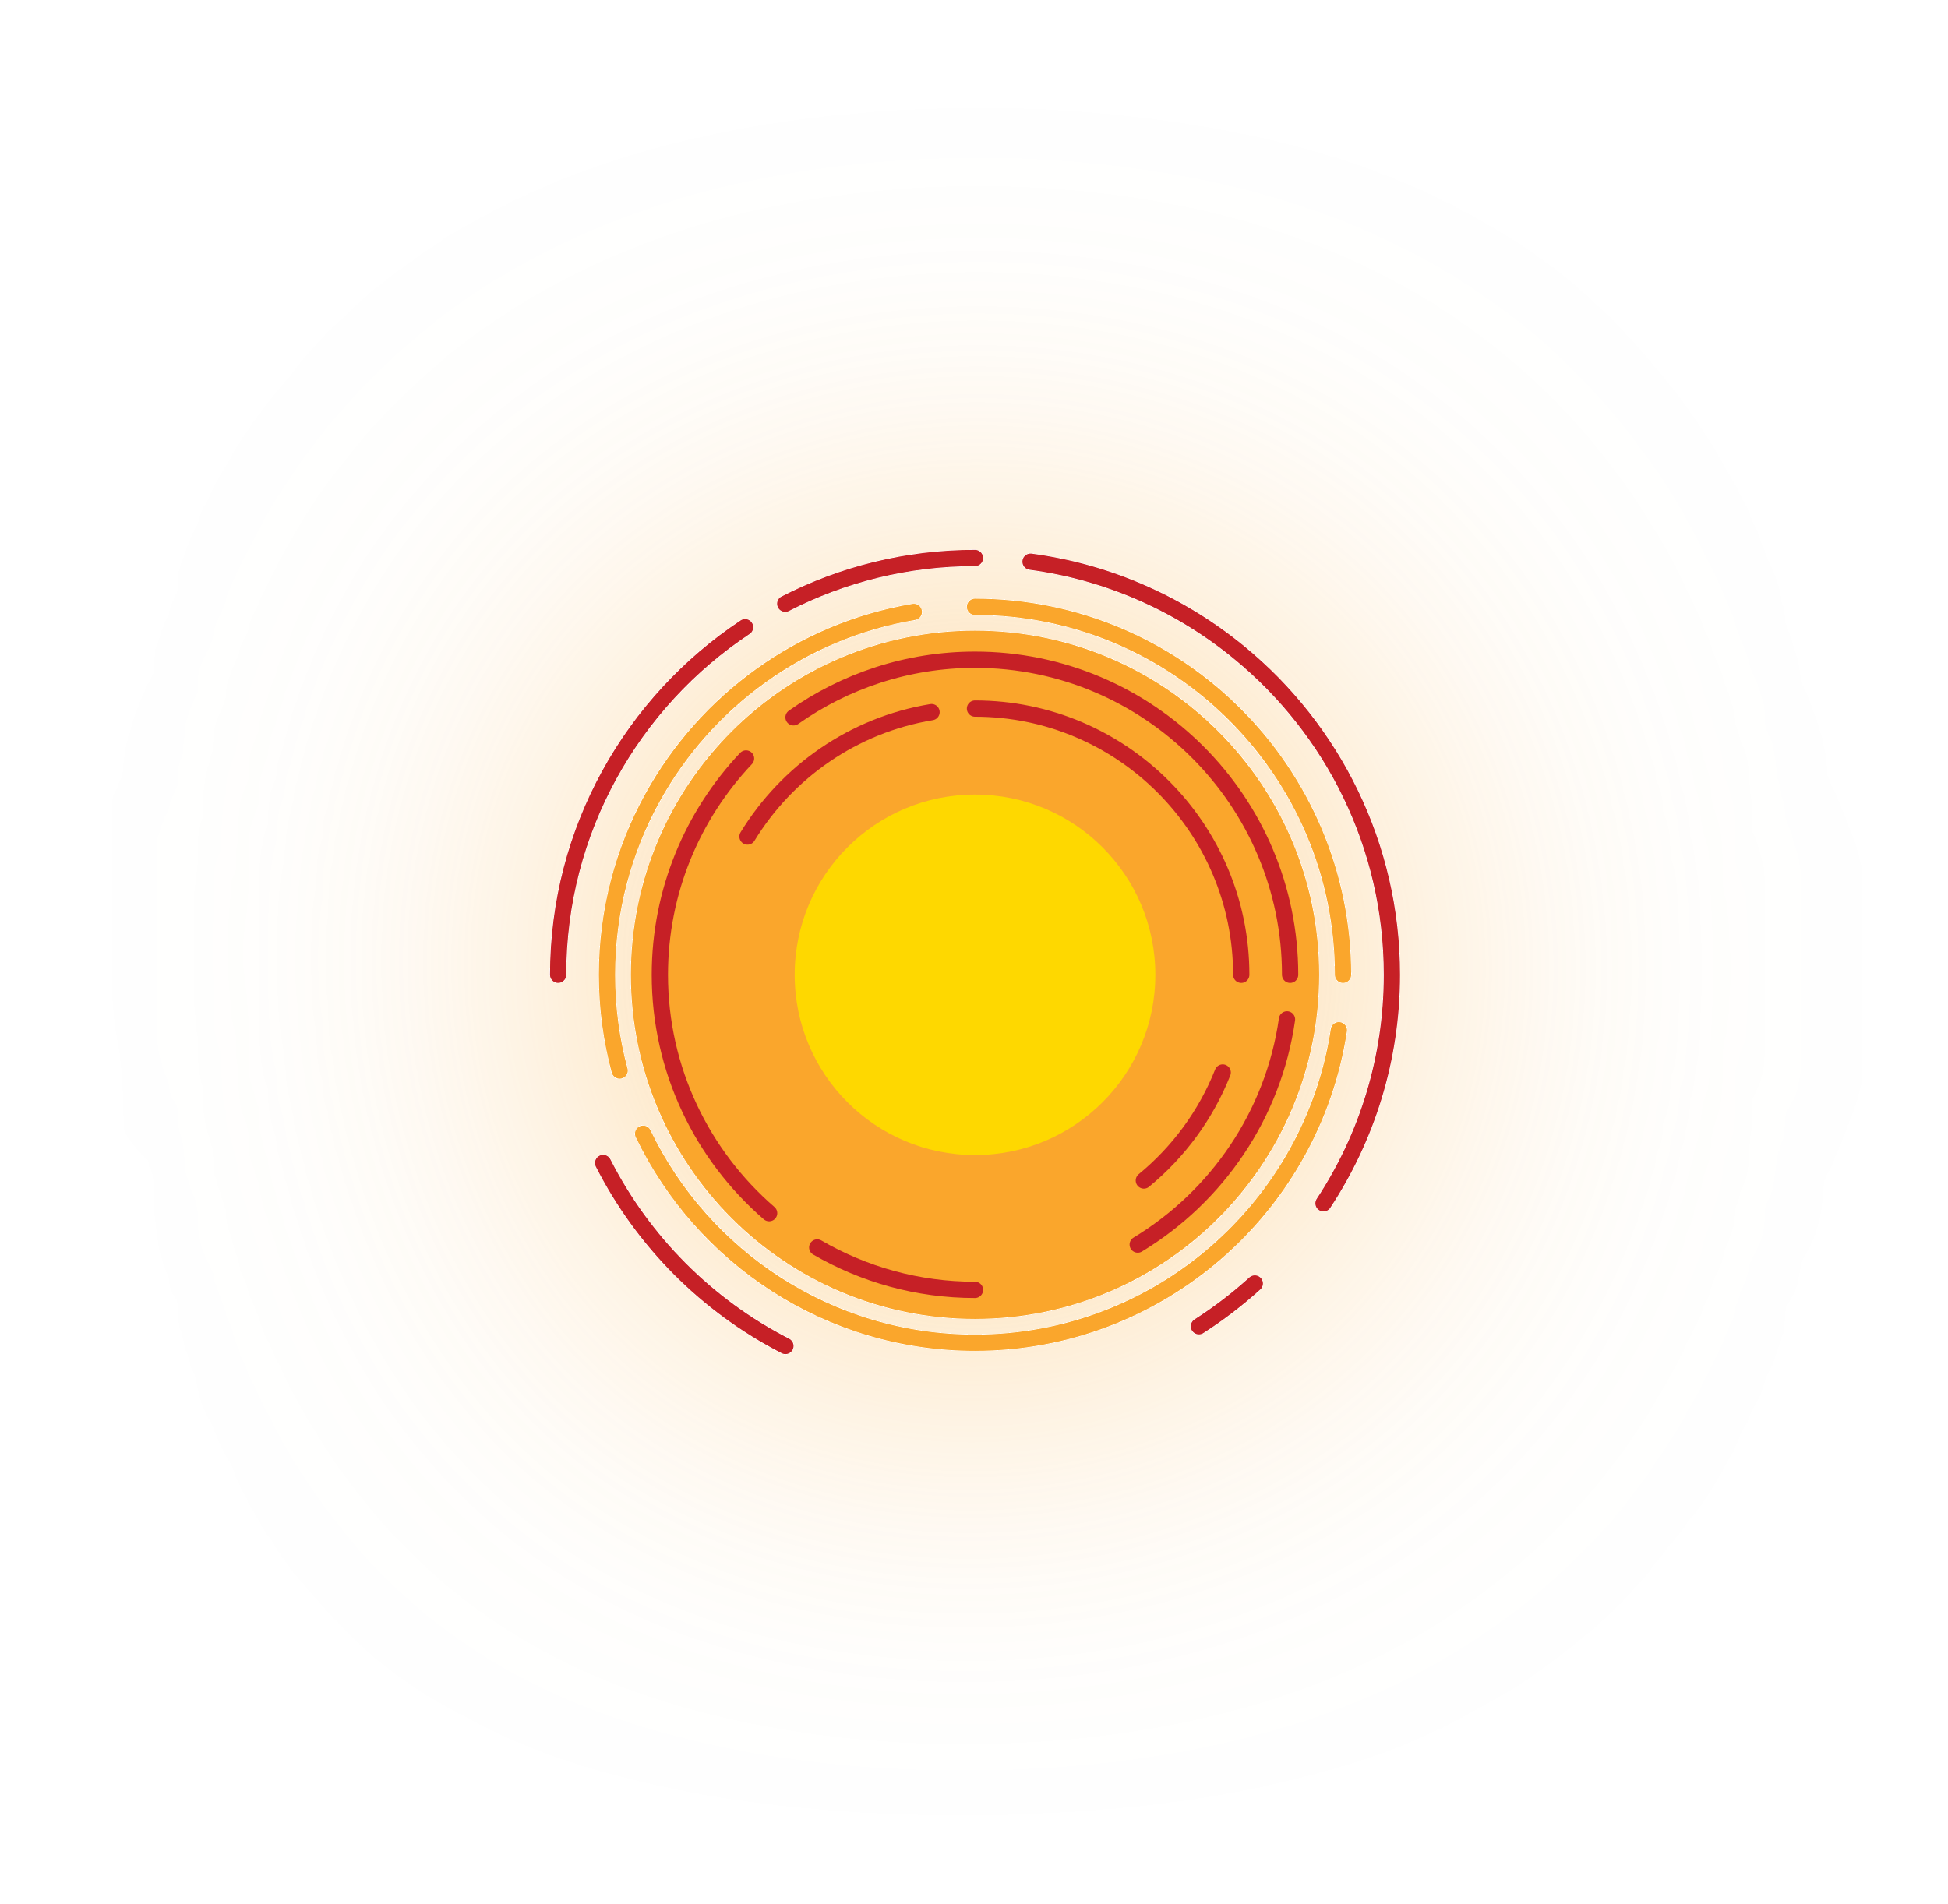
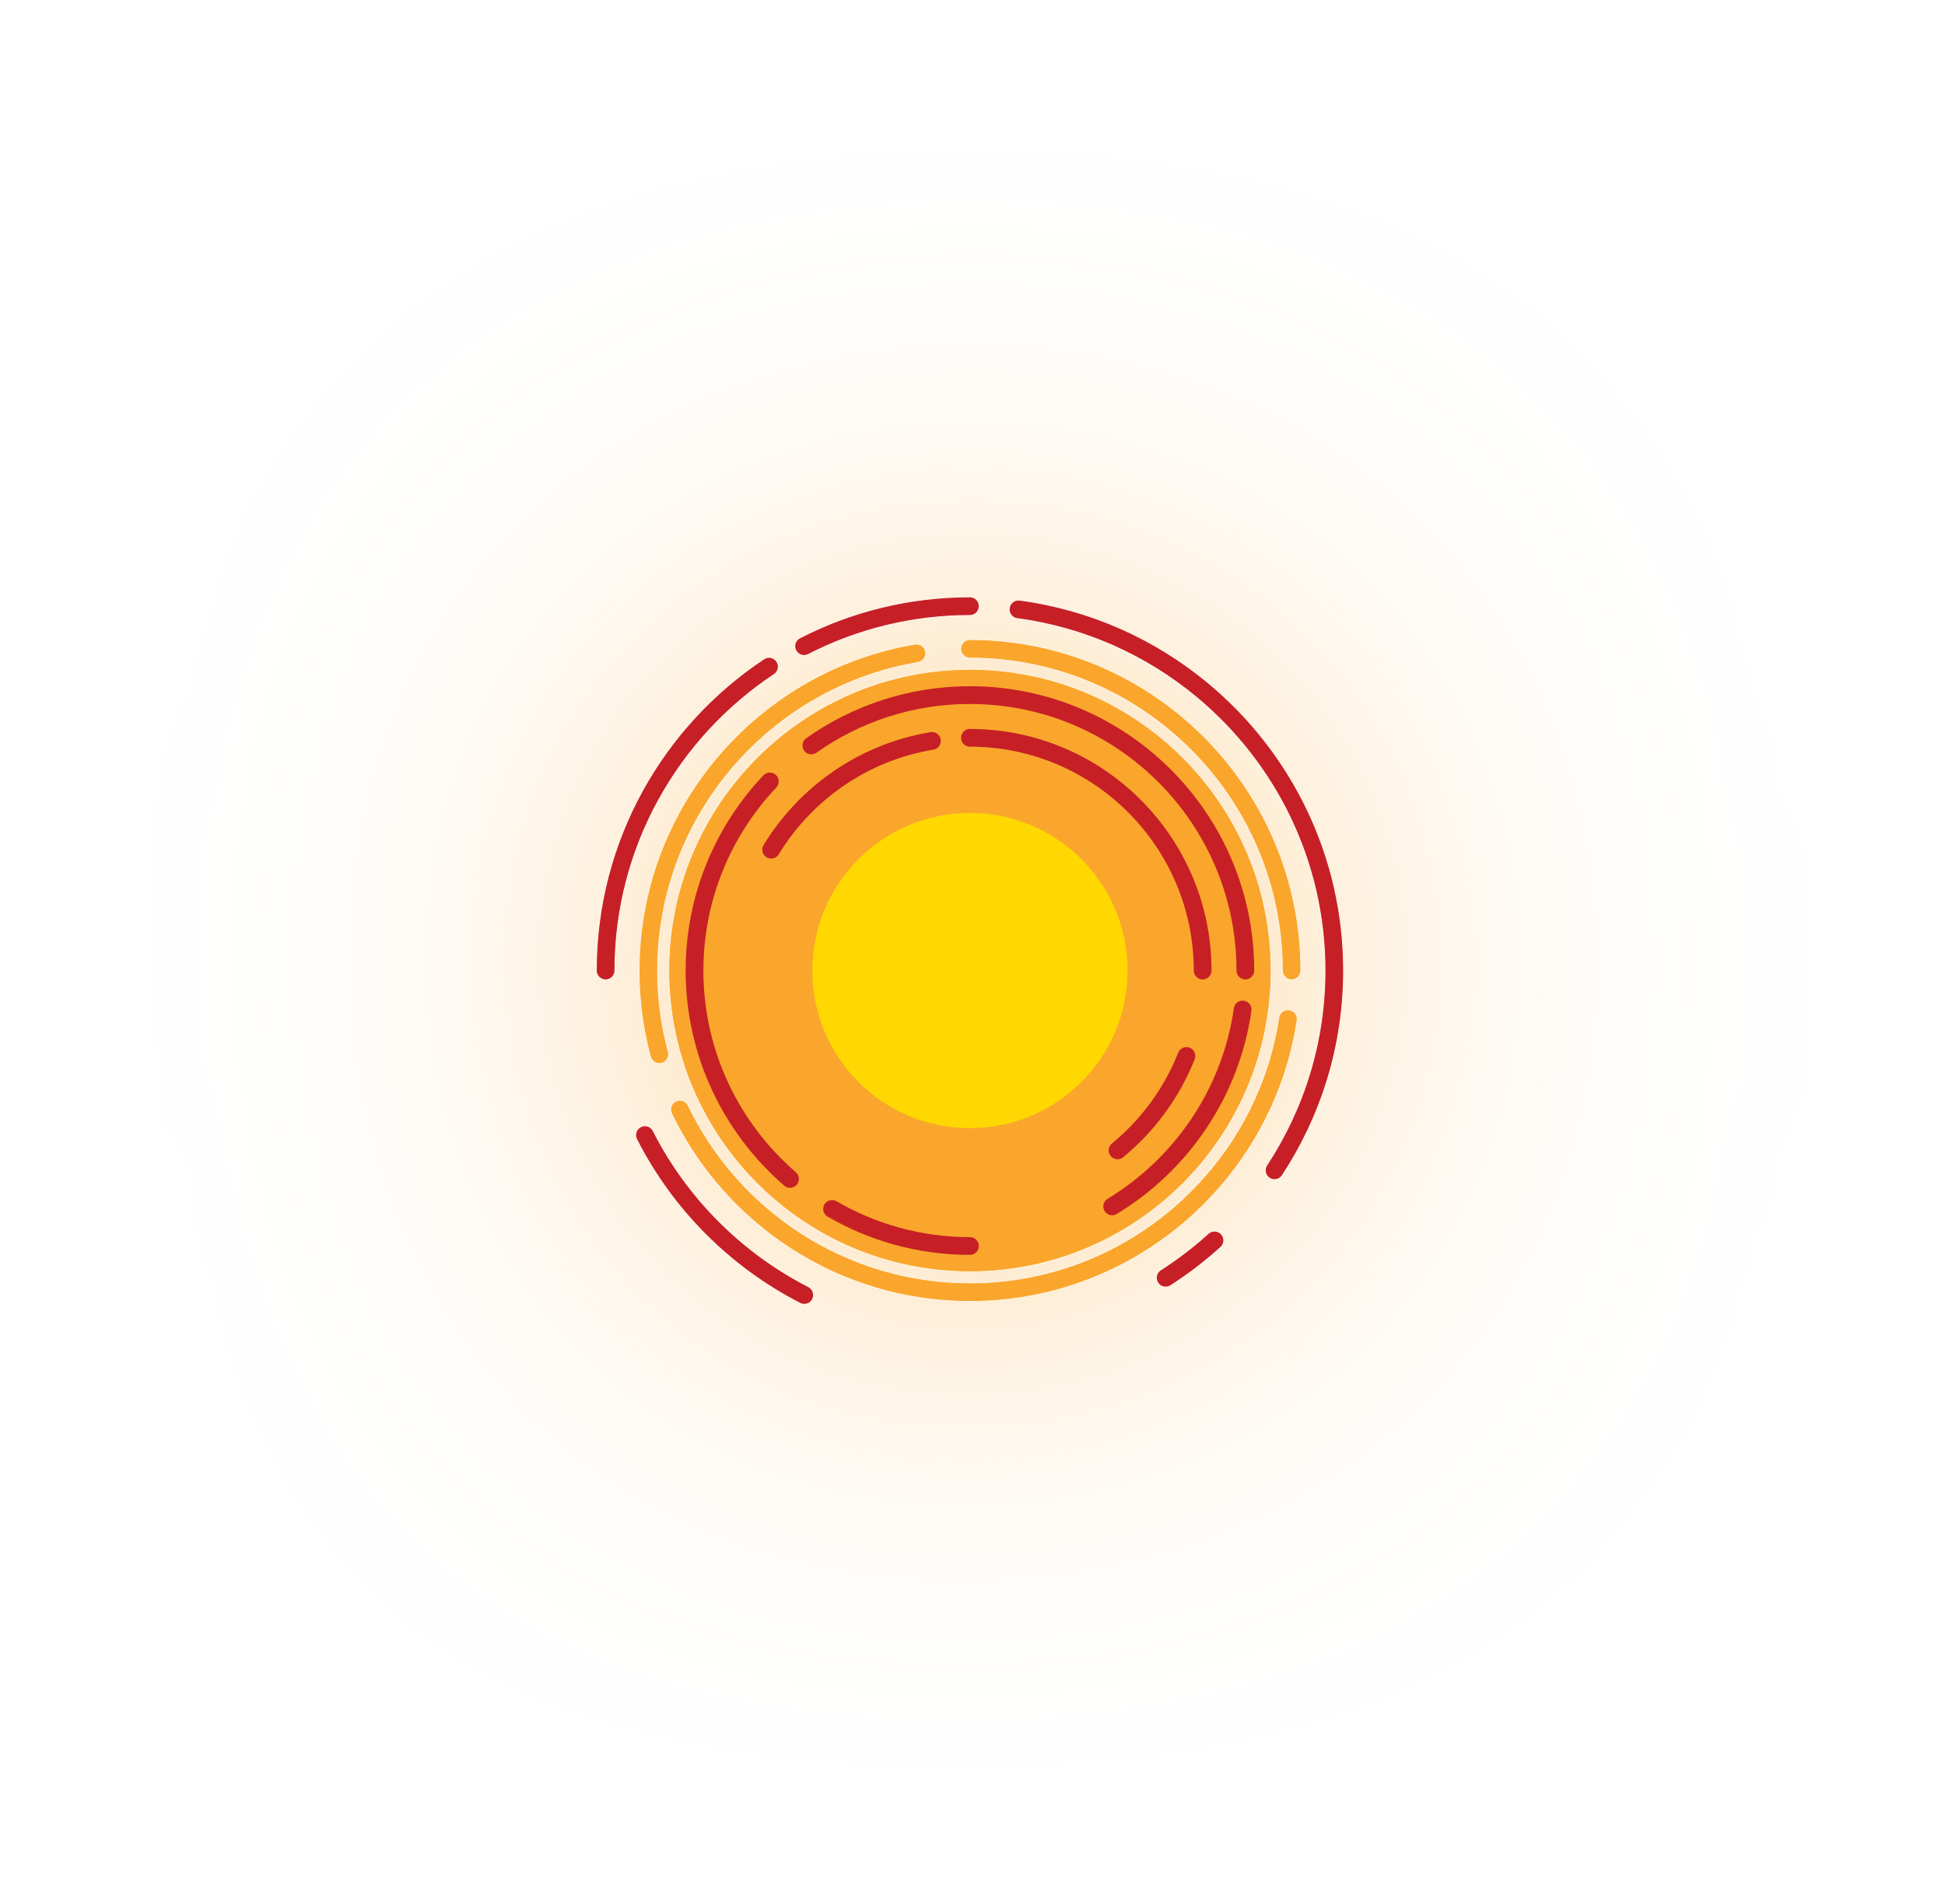
- <svg xmlns="http://www.w3.org/2000/svg" width="356" height="348" viewBox="0 0 356 348" fill="none">
+ <svg xmlns="http://www.w3.org/2000/svg" width="326" height="319" viewBox="0 0 326 319" fill="none">
  <g filter="url(#filter0_d_3_24607)">
-     <path d="M113.24 195.68C111.73 190.1 110.93 184.23 110.93 178.18C110.93 166.44 113.95 155.4 119.26 145.78C129 128.14 146.43 115.31 167 111.85" stroke="#FAA62C" stroke-width="2.975" stroke-miterlimit="10" stroke-linecap="round" stroke-linejoin="round" />
-     <path d="M244.68 188.31C239.78 220.6 211.83 245.43 178.18 245.43C151.49 245.43 128.39 229.81 117.53 207.23" stroke="#FAA62C" stroke-width="2.975" stroke-miterlimit="10" stroke-linecap="round" stroke-linejoin="round" />
-     <path d="M178.18 110.92C215.27 110.92 245.44 141.09 245.44 178.18" stroke="#FAA62C" stroke-width="2.975" stroke-miterlimit="10" stroke-linecap="round" stroke-linejoin="round" />
-     <path d="M102 178.18C102 151.69 115.59 128.31 136.17 114.65" stroke="#C62026" stroke-width="2.975" stroke-miterlimit="10" stroke-linecap="round" stroke-linejoin="round" />
-     <path d="M143.54 246.02C129.22 238.68 117.51 226.93 110.22 212.58" stroke="#C62026" stroke-width="2.975" stroke-miterlimit="10" stroke-linecap="round" stroke-linejoin="round" />
-     <path d="M229.32 234.6C226.14 237.48 222.72 240.1 219.1 242.42" stroke="#C62026" stroke-width="2.975" stroke-miterlimit="10" stroke-linecap="round" stroke-linejoin="round" />
-     <path d="M188.33 102.67C202.74 104.59 215.89 110.56 226.6 119.4C243.55 133.38 254.37 154.54 254.37 178.18C254.37 193.59 249.77 207.95 241.87 219.95" stroke="#C62026" stroke-width="2.975" stroke-miterlimit="10" stroke-linecap="round" stroke-linejoin="round" />
-     <path d="M143.5 110.36C153.91 105.01 165.7 102 178.18 102" stroke="#C62026" stroke-width="2.975" stroke-miterlimit="10" stroke-linecap="round" stroke-linejoin="round" />
-     <path d="M241.08 178.18C241.08 212.92 212.92 241.08 178.18 241.08C143.44 241.08 115.29 212.92 115.29 178.18C115.29 143.44 143.45 115.28 178.18 115.28C212.92 115.28 241.08 143.44 241.08 178.18Z" fill="#FAA62C" />
-     <path d="M136.61 152.91C143.85 141.05 156.01 132.51 170.24 130.17" stroke="#C62026" stroke-width="2.975" stroke-miterlimit="10" stroke-linecap="round" stroke-linejoin="round" />
-     <path d="M223.45 196.04C220.38 203.79 215.38 210.57 209.04 215.78" stroke="#C62026" stroke-width="2.975" stroke-miterlimit="10" stroke-linecap="round" stroke-linejoin="round" />
-     <path d="M178.18 129.52C205.01 129.52 226.84 151.35 226.84 178.18" stroke="#C62026" stroke-width="2.975" stroke-miterlimit="10" stroke-linecap="round" stroke-linejoin="round" />
-     <path d="M140.56 221.75C128.34 211.18 120.59 195.57 120.59 178.18C120.59 162.89 126.58 148.97 136.34 138.64" stroke="#C62026" stroke-width="2.975" stroke-miterlimit="10" stroke-linecap="round" stroke-linejoin="round" />
-     <path d="M178.18 235.77C167.68 235.77 157.84 232.95 149.35 228.02" stroke="#C62026" stroke-width="2.975" stroke-miterlimit="10" stroke-linecap="round" stroke-linejoin="round" />
-     <path d="M235.2 186.33C232.72 203.77 222.39 218.73 207.92 227.49" stroke="#C62026" stroke-width="2.975" stroke-miterlimit="10" stroke-linecap="round" stroke-linejoin="round" />
-     <path d="M145.02 131.12C154.4 124.49 165.84 120.59 178.18 120.59C209.94 120.59 235.77 146.42 235.77 178.18" stroke="#C62026" stroke-width="2.975" stroke-miterlimit="10" stroke-linecap="round" stroke-linejoin="round" />
-     <path d="M211.14 178.18C211.14 196.38 196.39 211.13 178.18 211.13C159.98 211.13 145.23 196.38 145.23 178.18C145.23 159.98 159.98 145.23 178.18 145.23C196.39 145.23 211.14 159.98 211.14 178.18Z" fill="#FED800" />
+     <path d="M110.517 176.679C109.306 172.206 108.665 167.501 108.665 162.652C108.665 153.241 111.086 144.392 115.342 136.681C123.149 122.541 137.121 112.257 153.609 109.484" stroke="#FAA62C" stroke-width="2.975" stroke-miterlimit="10" stroke-linecap="round" stroke-linejoin="round" />
+     <path d="M215.874 170.772C211.947 196.654 189.543 216.557 162.57 216.557C141.176 216.557 122.66 204.037 113.955 185.937" stroke="#FAA62C" stroke-width="2.975" stroke-miterlimit="10" stroke-linecap="round" stroke-linejoin="round" />
+     <path d="M162.57 108.738C192.3 108.738 216.484 132.922 216.484 162.652" stroke="#FAA62C" stroke-width="2.975" stroke-miterlimit="10" stroke-linecap="round" stroke-linejoin="round" />
+     <path d="M101.507 162.652C101.507 141.418 112.4 122.678 128.896 111.728" stroke="#C62026" stroke-width="2.975" stroke-miterlimit="10" stroke-linecap="round" stroke-linejoin="round" />
+     <path d="M134.804 217.03C123.326 211.146 113.939 201.728 108.096 190.226" stroke="#C62026" stroke-width="2.975" stroke-miterlimit="10" stroke-linecap="round" stroke-linejoin="round" />
+     <path d="M203.562 207.876C201.013 210.185 198.272 212.285 195.37 214.144" stroke="#C62026" stroke-width="2.975" stroke-miterlimit="10" stroke-linecap="round" stroke-linejoin="round" />
+     <path d="M170.706 102.126C182.257 103.665 192.797 108.45 201.382 115.536C214.969 126.742 223.641 143.703 223.641 162.652C223.641 175.004 219.954 186.514 213.622 196.133" stroke="#C62026" stroke-width="2.975" stroke-miterlimit="10" stroke-linecap="round" stroke-linejoin="round" />
+     <path d="M134.772 108.29C143.116 104.001 152.567 101.588 162.57 101.588" stroke="#C62026" stroke-width="2.975" stroke-miterlimit="10" stroke-linecap="round" stroke-linejoin="round" />
+     <path d="M212.989 162.652C212.989 190.498 190.417 213.07 162.57 213.07C134.724 213.07 112.16 190.498 112.16 162.652C112.16 134.805 134.732 112.233 162.57 112.233C190.417 112.233 212.989 134.805 212.989 162.652Z" fill="#FAA62C" />
+     <path d="M129.249 142.396C135.053 132.89 144.8 126.044 156.206 124.169" stroke="#C62026" stroke-width="2.975" stroke-miterlimit="10" stroke-linecap="round" stroke-linejoin="round" />
+     <path d="M198.857 176.968C196.396 183.18 192.388 188.614 187.307 192.791" stroke="#C62026" stroke-width="2.975" stroke-miterlimit="10" stroke-linecap="round" stroke-linejoin="round" />
+     <path d="M162.57 123.648C184.076 123.648 201.574 141.146 201.574 162.652" stroke="#C62026" stroke-width="2.975" stroke-miterlimit="10" stroke-linecap="round" stroke-linejoin="round" />
+     <path d="M132.415 197.576C122.62 189.103 116.408 176.591 116.408 162.652C116.408 150.396 121.209 139.238 129.033 130.958" stroke="#C62026" stroke-width="2.975" stroke-miterlimit="10" stroke-linecap="round" stroke-linejoin="round" />
+     <path d="M162.57 208.814C154.154 208.814 146.266 206.553 139.461 202.602" stroke="#C62026" stroke-width="2.975" stroke-miterlimit="10" stroke-linecap="round" stroke-linejoin="round" />
+     <path d="M208.275 169.185C206.288 183.164 198.007 195.155 186.409 202.177" stroke="#C62026" stroke-width="2.975" stroke-miterlimit="10" stroke-linecap="round" stroke-linejoin="round" />
+     <path d="M135.99 124.93C143.509 119.616 152.679 116.49 162.57 116.49C188.028 116.49 208.732 137.194 208.732 162.652" stroke="#C62026" stroke-width="2.975" stroke-miterlimit="10" stroke-linecap="round" stroke-linejoin="round" />
+     <path d="M188.99 162.652C188.99 177.24 177.167 189.063 162.57 189.063C147.982 189.063 136.159 177.24 136.159 162.652C136.159 148.063 147.982 136.24 162.57 136.24C177.167 136.24 188.99 148.063 188.99 162.652Z" fill="#FED800" />
  </g>
  <defs>
-     <filter id="filter0_d_3_24607" x="0.512" y="0.513" width="355.345" height="346.995" filterUnits="userSpaceOnUse" color-interpolation-filters="sRGB">
+     <filter id="filter0_d_3_24607" x="0.019" y="0.101" width="325.11" height="318.417" filterUnits="userSpaceOnUse" color-interpolation-filters="sRGB">
      <feFlood flood-opacity="0" result="BackgroundImageFix" />
      <feColorMatrix in="SourceAlpha" type="matrix" values="0 0 0 0 0 0 0 0 0 0 0 0 0 0 0 0 0 0 127 0" result="hardAlpha" />
      <feOffset />
      <feGaussianBlur stdDeviation="50" />
      <feComposite in2="hardAlpha" operator="out" />
      <feColorMatrix type="matrix" values="0 0 0 0 0.98 0 0 0 0 0.651 0 0 0 0 0.173 0 0 0 0.5 0" />
      <feBlend mode="normal" in2="BackgroundImageFix" result="effect1_dropShadow_3_24607" />
      <feBlend mode="normal" in="SourceGraphic" in2="effect1_dropShadow_3_24607" result="shape" />
    </filter>
  </defs>
</svg>
